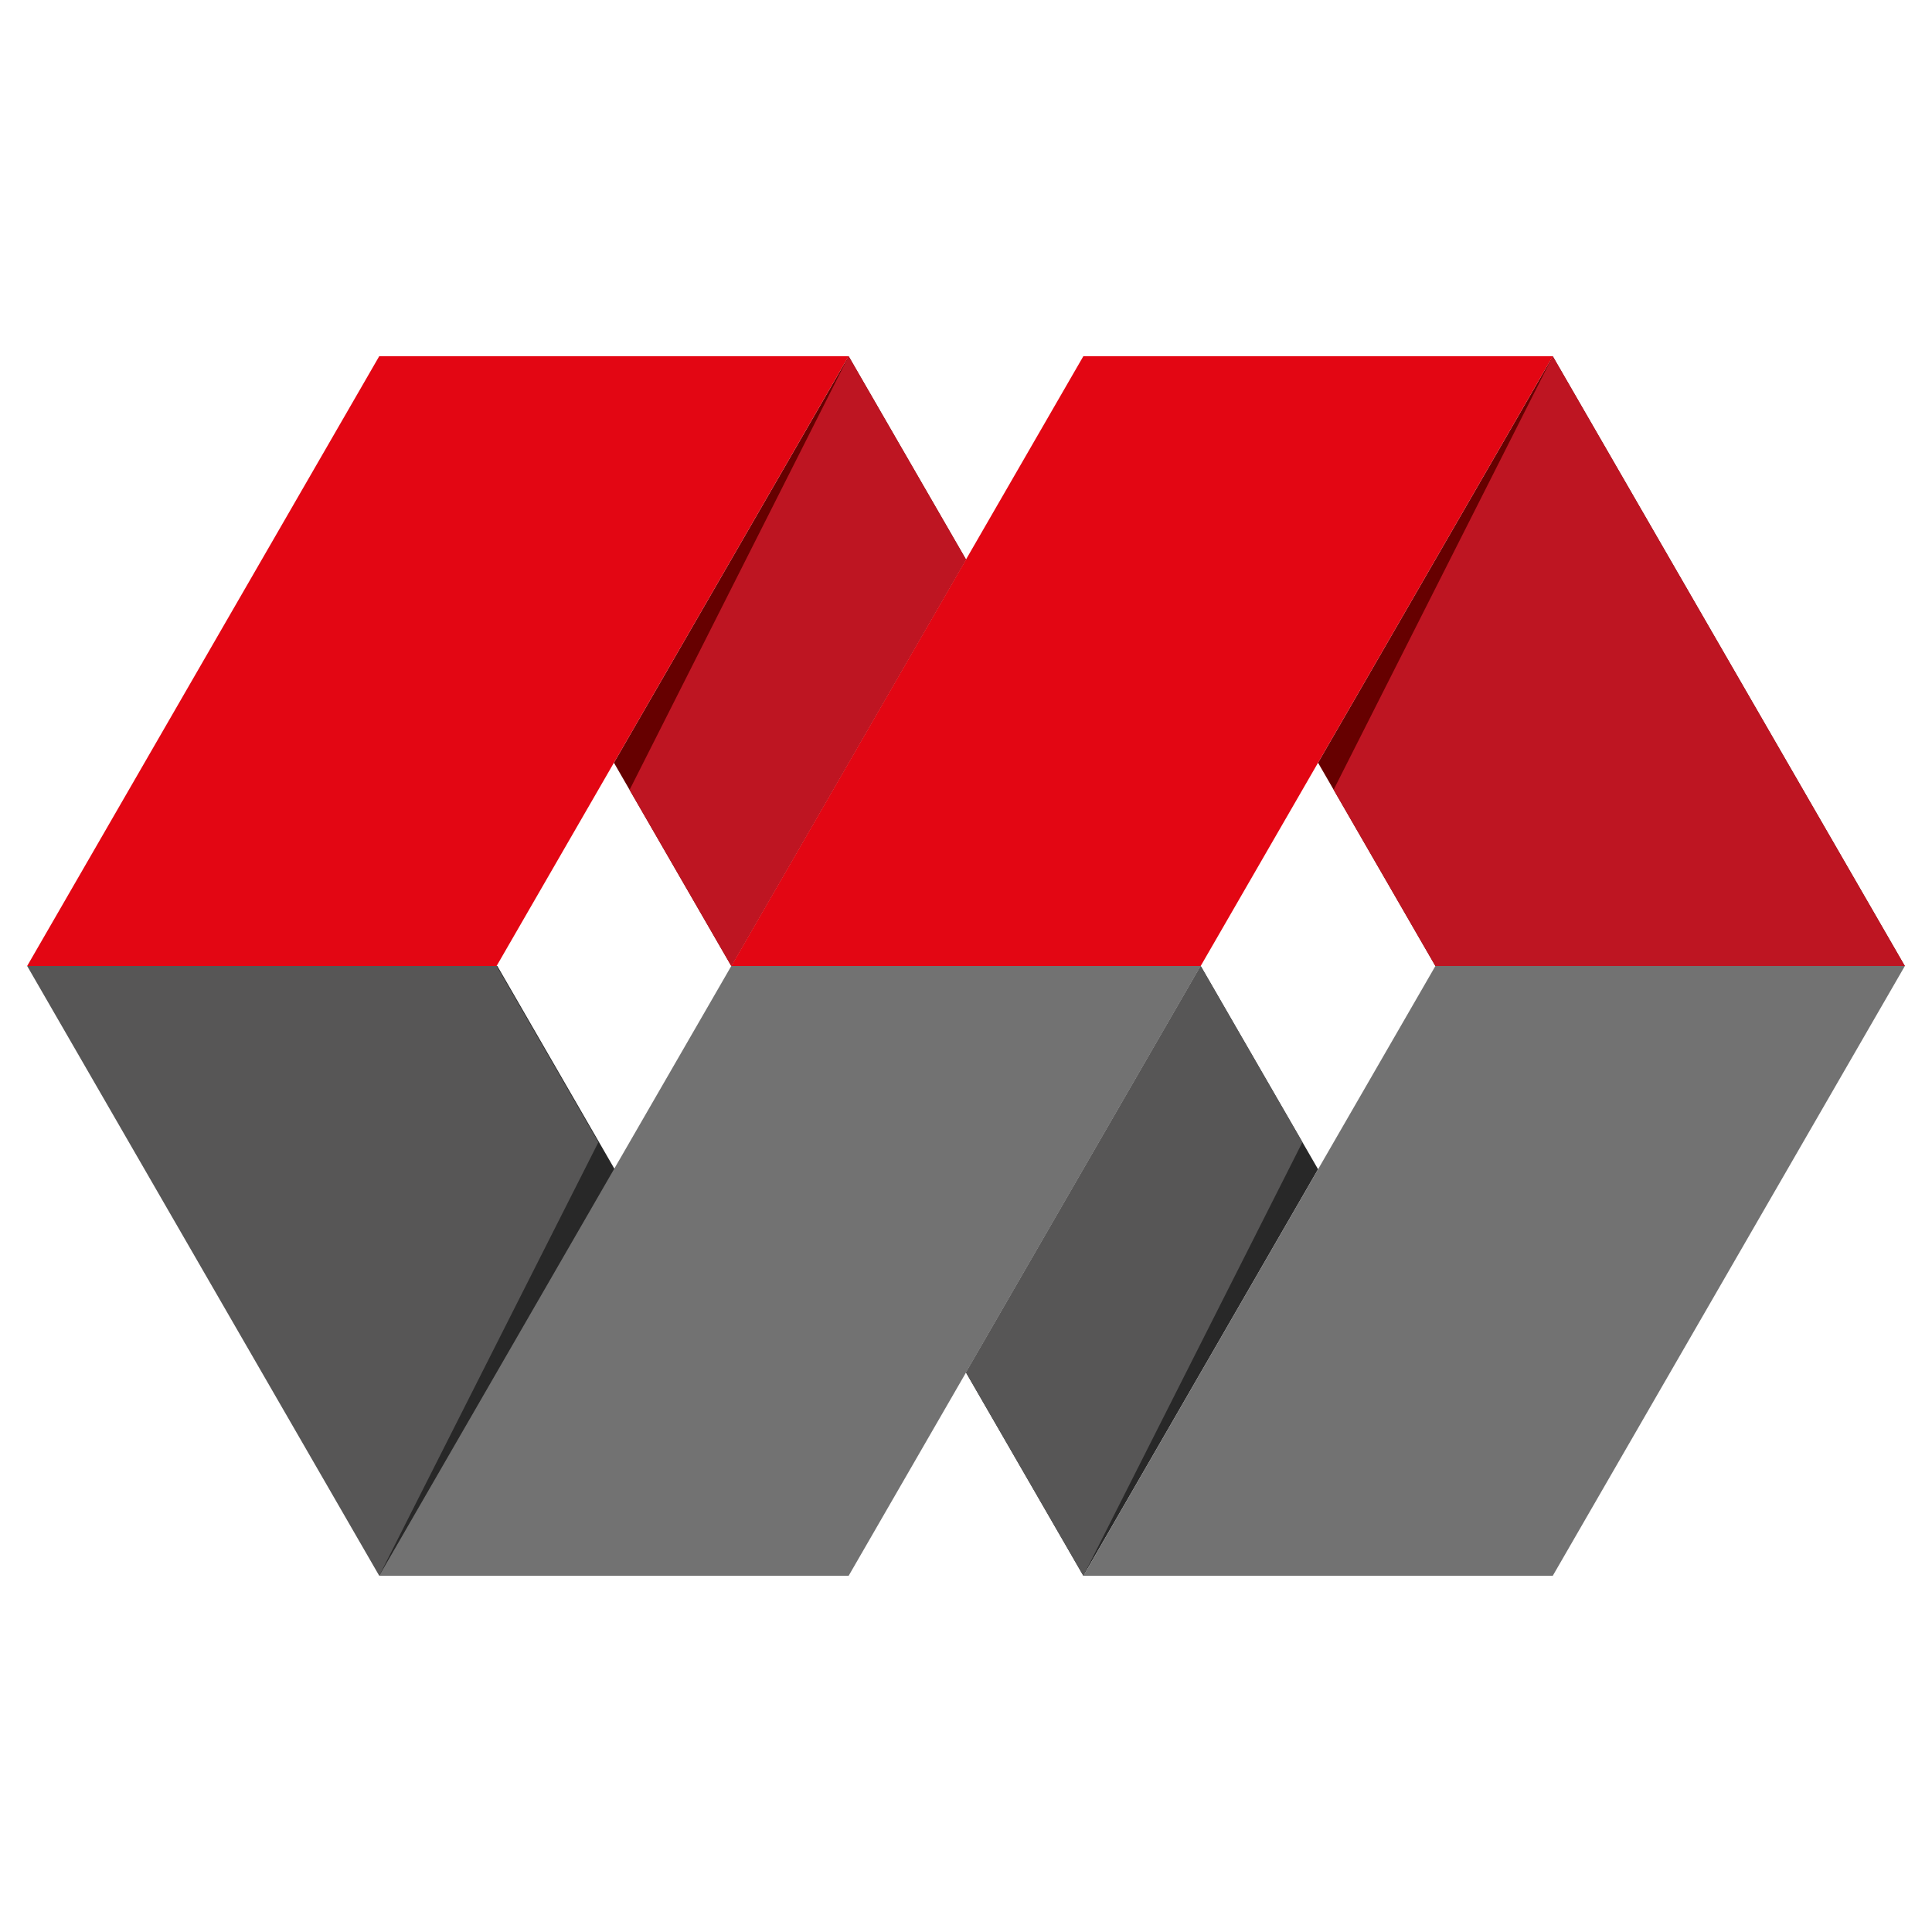
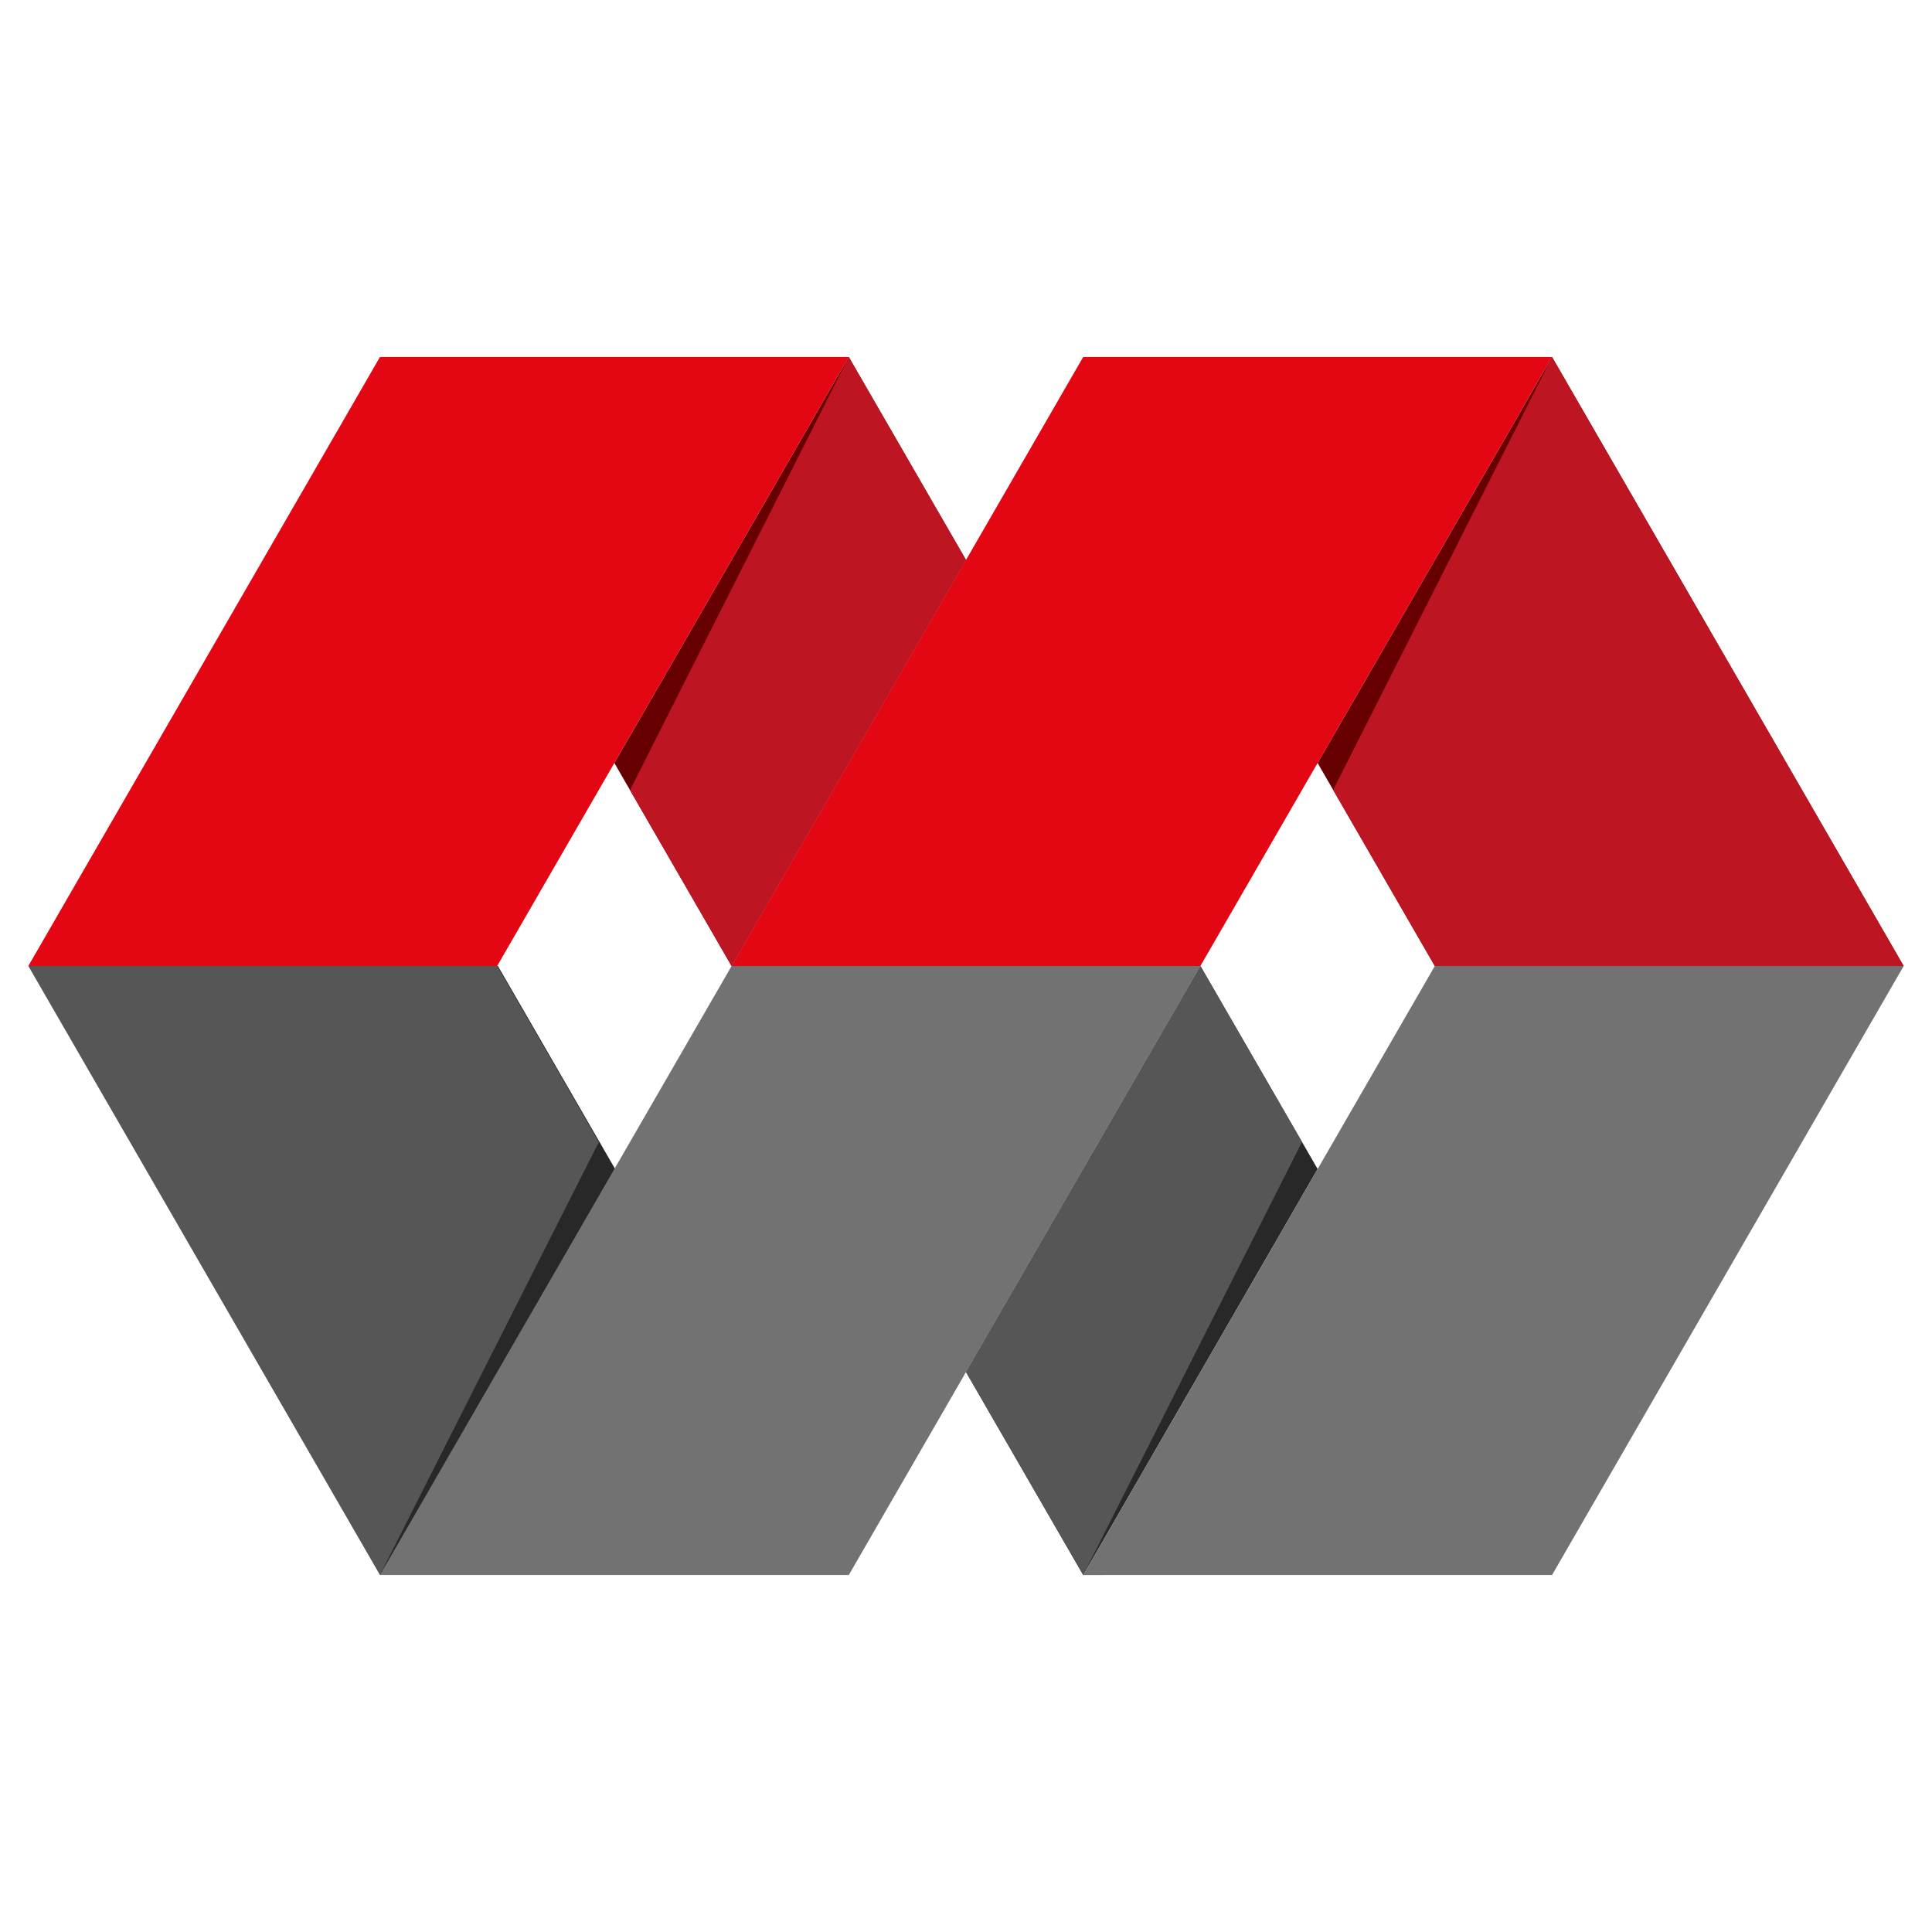
- <svg xmlns="http://www.w3.org/2000/svg" width="512" height="512">
-   <g>
-     <path d="M100.699 417.596l-93.302-161.595h124.406l31.099 53.868-62.203 107.727z" fill="#282828" />
-     <path d="M287.105 417.603l-31.107-53.868 62.206-107.734 31.101 53.868-62.2 107.734z" fill="#282828" />
-     <path d="M224.895 94.397l31.107 53.868-62.206 107.734-31.101-53.868 62.2-107.734z" fill="#600" />
-     <path d="M411.498 94.404l93.302 161.595h-124.406l-31.099-53.868 62.203-107.727z" fill="#600" />
-     <path d="M100.499 94.404l-93.304 161.595 124.403.004 93.296-161.607-124.396.007z" fill="#E30613" />
-     <path d="M224.895 94.397l31.107 53.868-62.206 107.734-26.948-46.676 58.047-114.926z" fill="#BE1522" />
-     <path d="M193.796 255.999l93.302-161.595h124.4l-93.304 161.595h-124.399z" fill="#E30613" />
-     <path d="M411.498 94.404l93.302 161.595h-124.406l-26.97-46.714 58.073-114.881z" fill="#BE1522" />
-     <path d="M411.501 417.596l93.304-161.595-124.403-.004-93.296 161.607 124.396-.007z" fill="#727272" />
-     <path d="M287.105 417.603l-31.107-53.868 62.206-107.734 26.952 46.682-58.052 114.921z" fill="#575656" />
-     <path d="M318.204 256.001l-93.302 161.595h-124.4l93.302-161.595h124.4z" fill="#727272" />
-     <path d="M100.502 417.596l-93.302-161.595h124.406l26.968 46.711-58.072 114.884z" fill="#575656" />
+ <svg xmlns="http://www.w3.org/2000/svg" version="1.1" width="64" height="64" id="svg2985">
+   <defs id="defs2987" />
+   <g id="layer1">
+     <g transform="matrix(0.1248444,0,0,0.1248444,0.03984128,0.03984128)" id="g3075">
+       <path d="M 100.699,417.596 7.397,256.001 h 124.406 l 31.099,53.868 -62.203,107.727 z" id="path3077" style="fill:#282828" />
+       <path d="m 287.105,417.603 -31.107,-53.868 62.206,-107.734 31.101,53.868 -62.2,107.734 z" id="path3079" style="fill:#282828" />
+       <path d="m 224.895,94.397 31.107,53.868 -62.206,107.734 -31.101,-53.868 62.2,-107.734 z" id="path3081" style="fill:#660000" />
+       <path d="M 411.498,94.404 504.8,255.999 H 380.394 L 349.295,202.131 411.498,94.404 z" id="path3083" style="fill:#660000" />
+       <path d="M 100.499,94.404 7.195,255.999 131.598,256.003 224.894,94.396 100.498,94.403 z" id="path3085" style="fill:#e30613" />
+       <path d="m 224.895,94.397 31.107,53.868 -62.206,107.734 -26.948,-46.676 58.047,-114.926 z" id="path3087" style="fill:#be1522" />
+       <path d="M 193.796,255.999 287.098,94.404 h 124.4 L 318.194,255.999 H 193.795 z" id="path3089" style="fill:#e30613" />
+       <path d="M 411.498,94.404 504.8,255.999 H 380.394 l -26.97,-46.714 58.073,-114.881 z" id="path3091" style="fill:#be1522" />
+       <path d="m 411.501,417.596 93.304,-161.595 -124.403,-0.004 -93.296,161.607 124.396,-0.007 z" id="path3093" style="fill:#727272" />
+       <path d="m 287.105,417.603 -31.107,-53.868 62.206,-107.734 26.952,46.682 -58.052,114.921 z" id="path3095" style="fill:#575656" />
+       <path d="m 318.204,256.001 -93.302,161.595 h -124.4 l 93.302,-161.595 h 124.4 z" id="path3097" style="fill:#727272" />
+       <path d="M 100.502,417.596 7.2,256.001 h 124.406 l 26.968,46.711 -58.072,114.884 z" id="path3099" style="fill:#575656" />
+     </g>
  </g>
</svg>
